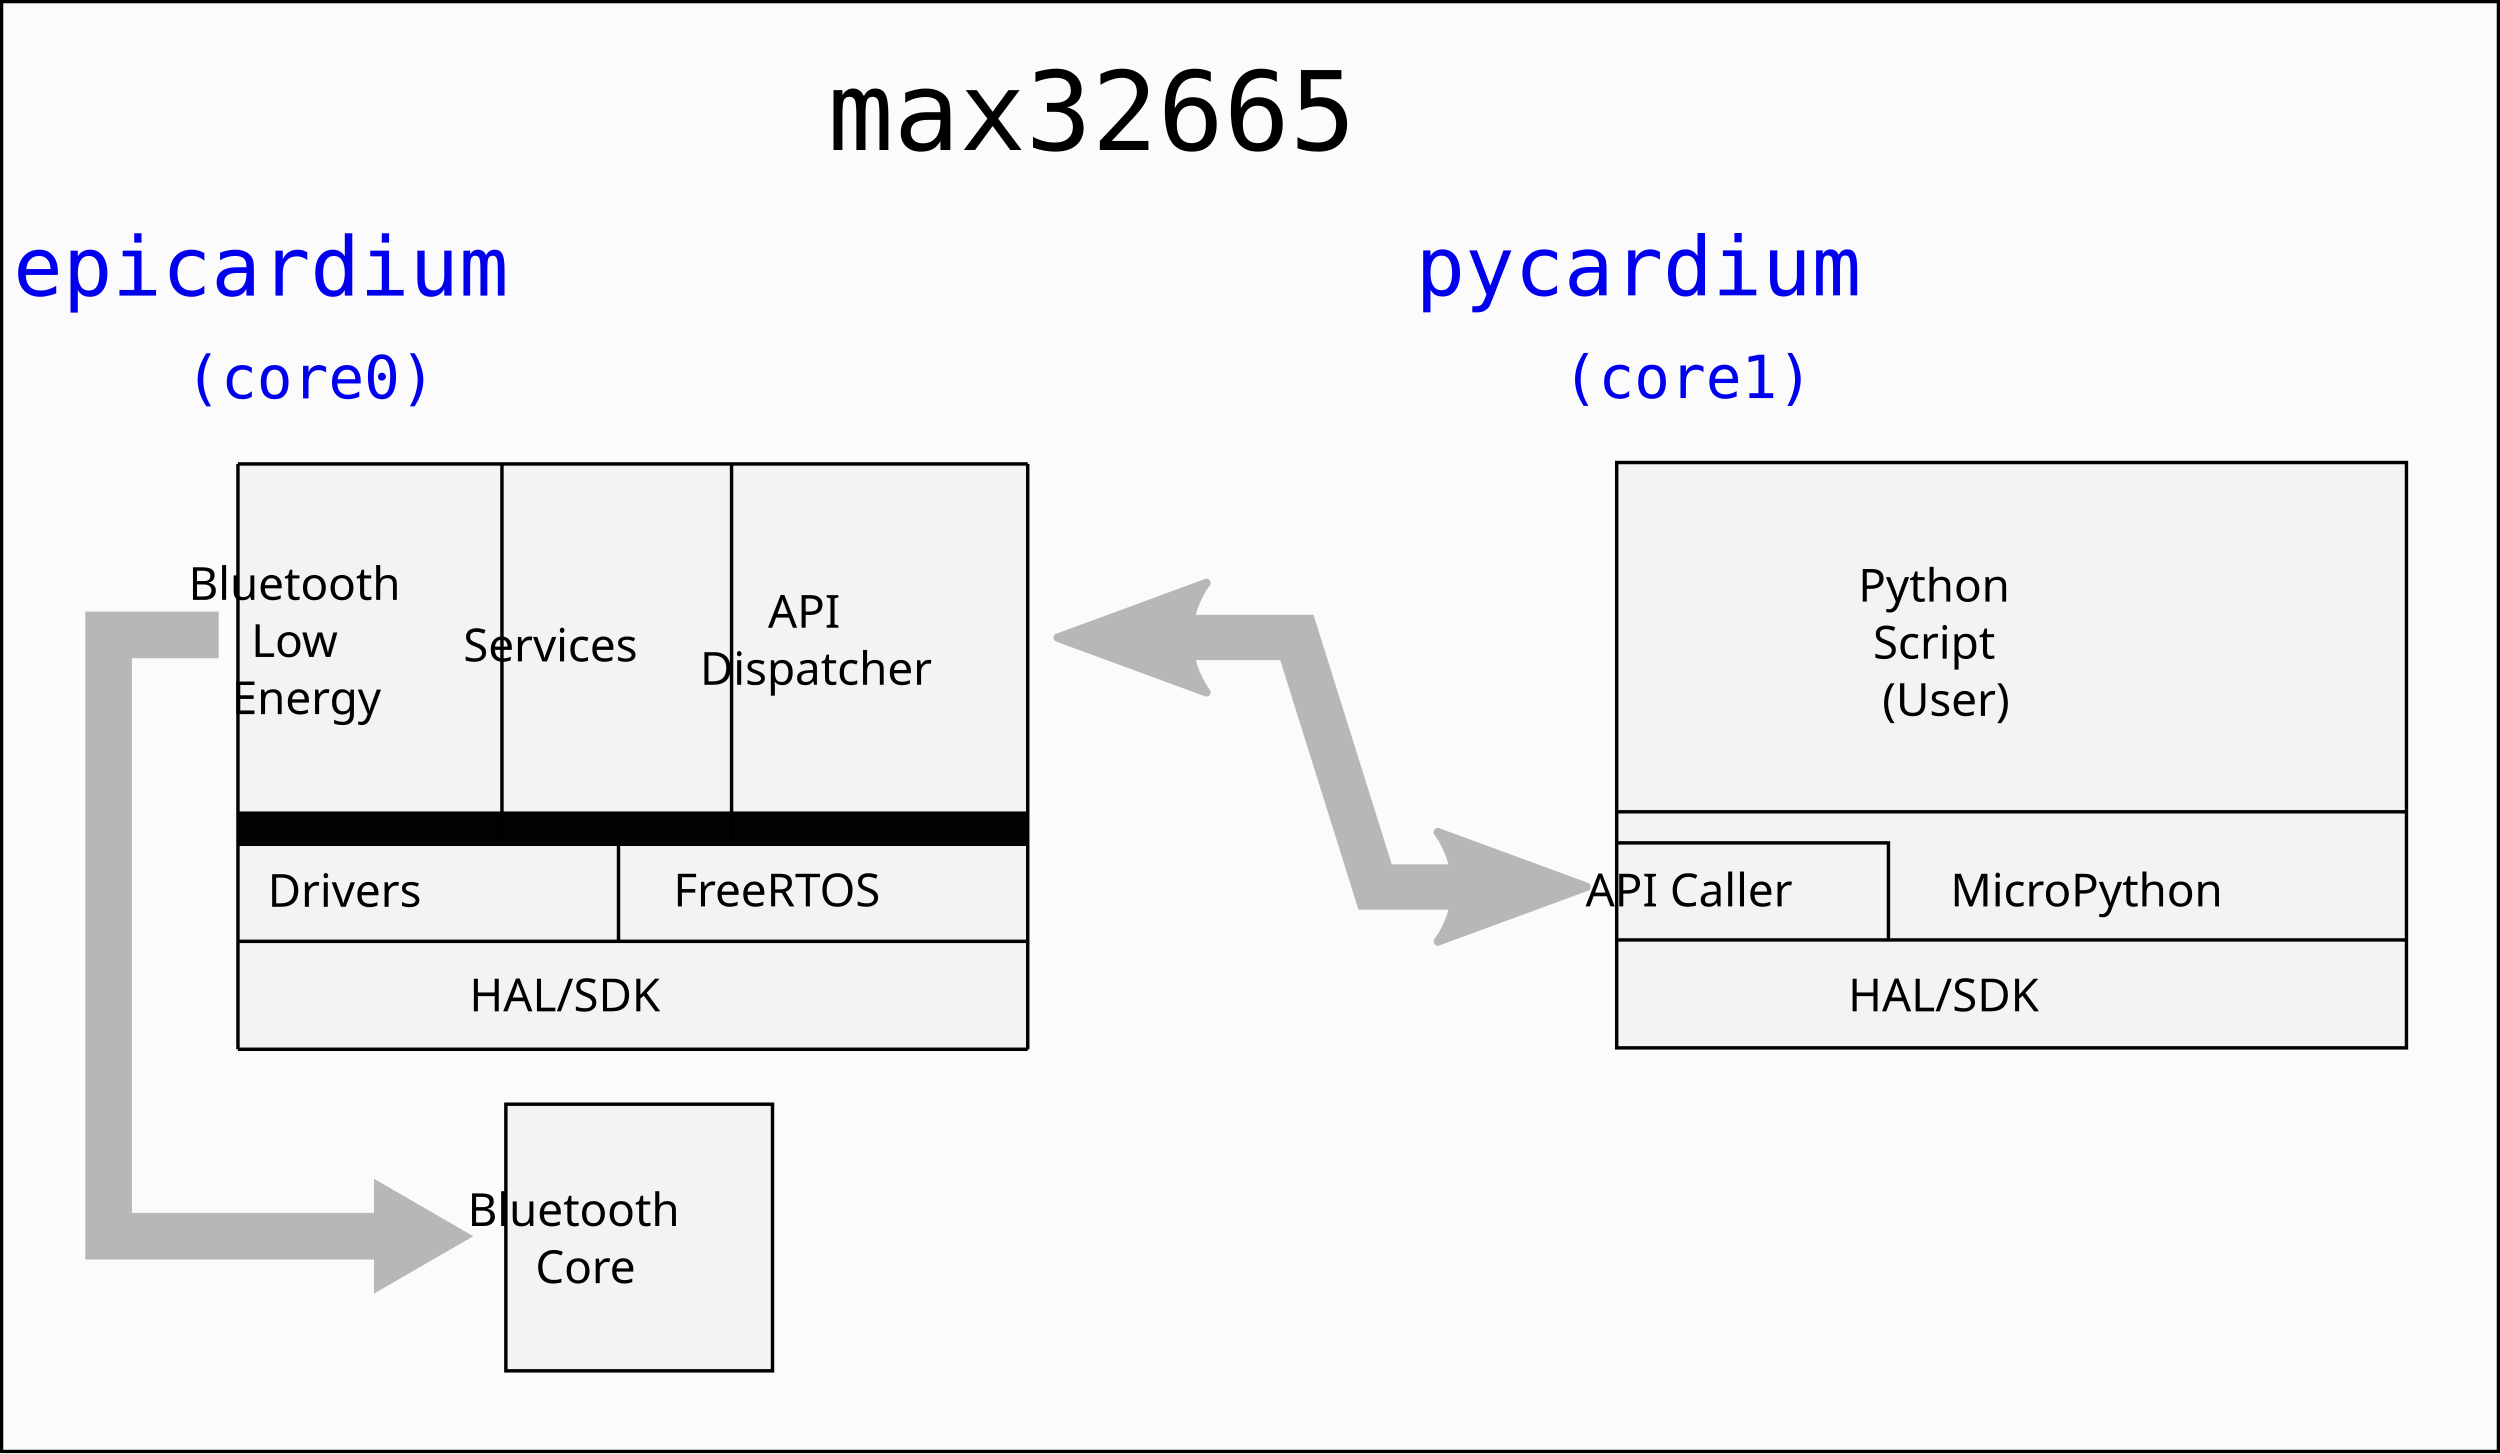
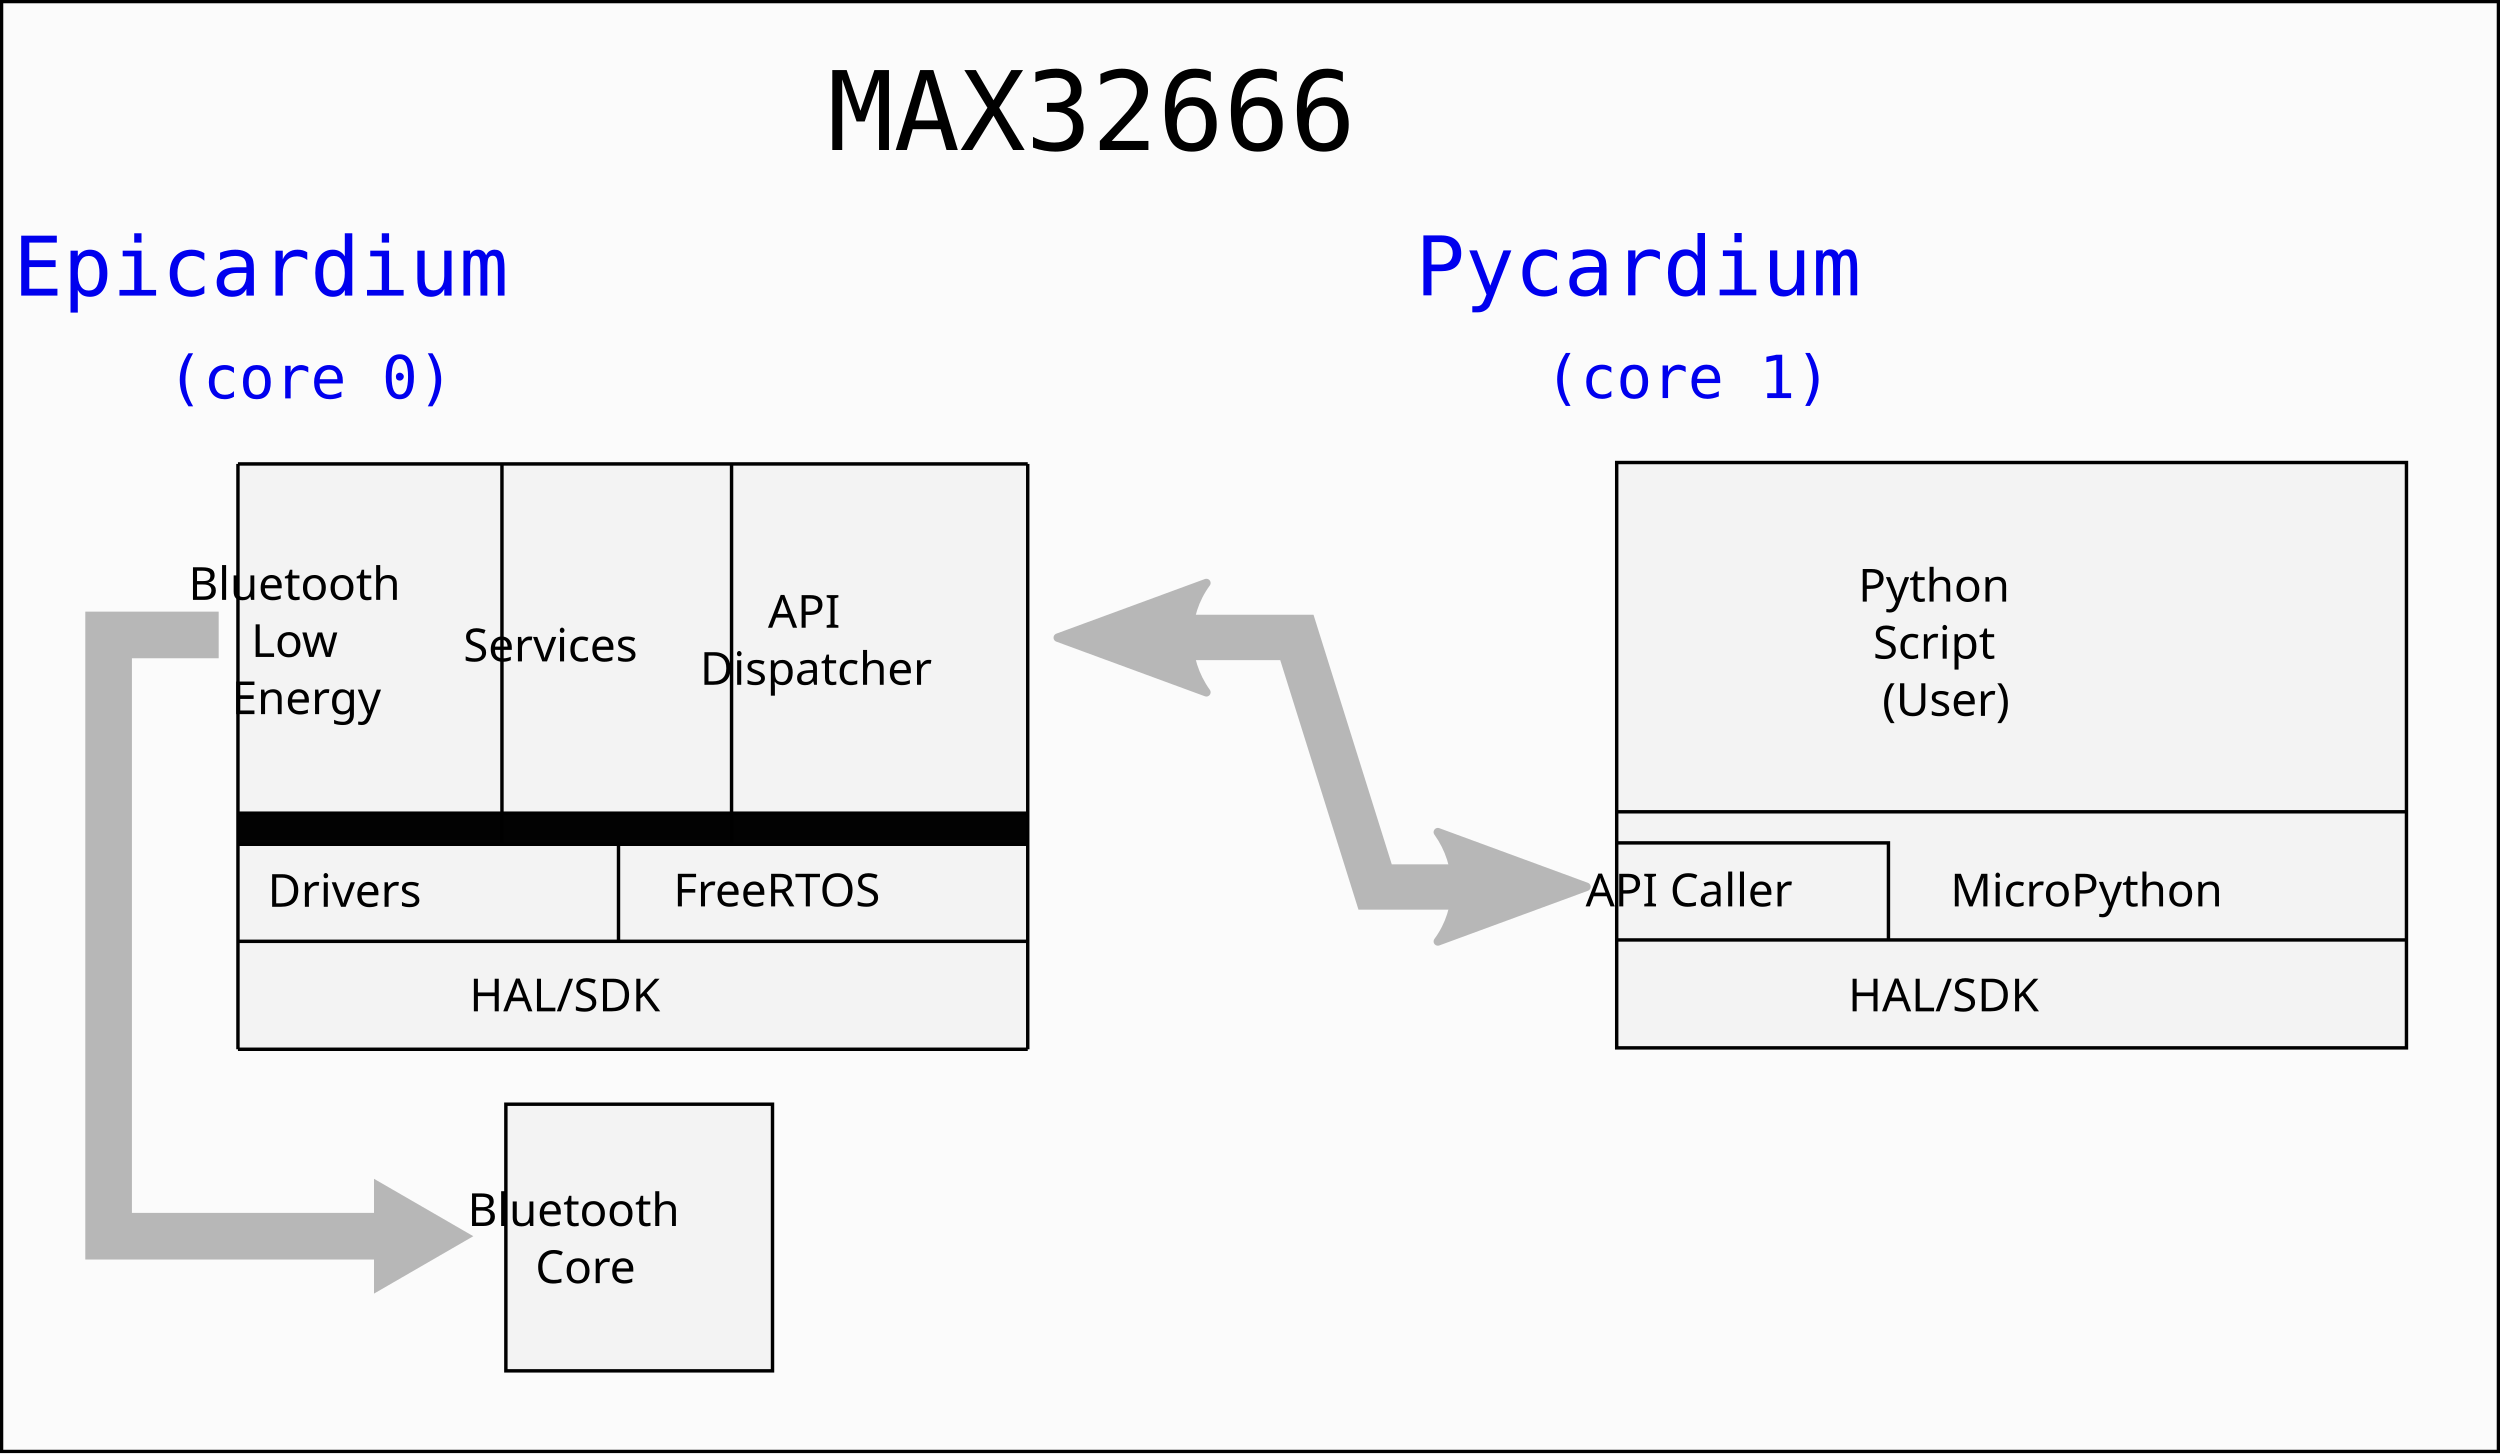
<svg xmlns="http://www.w3.org/2000/svg" xmlns:xlink="http://www.w3.org/1999/xlink" width="193.02mm" height="112.186mm" viewBox="0 0 193.02 112.186" version="1.1" id="svg1036">
  <defs id="defs1030">
    <marker orient="auto" refY="0" refX="0" id="TriangleOutS" style="overflow:visible">
      <path id="path6970" d="M 5.77,0 -2.88,5 V -5 Z" style="fill:#b7b7b7;fill-opacity:1;fill-rule:evenodd;stroke:#b7b7b7;stroke-width:1pt;stroke-opacity:1" transform="scale(0.2)" />
    </marker>
    <marker orient="auto" refY="0" refX="0" id="EmptyTriangleOutS" style="overflow:visible">
      <path id="path6988" d="M 5.77,0 -2.88,5 V -5 Z" style="fill:#ffffff;fill-rule:evenodd;stroke:#6f6f6f;stroke-width:1pt;stroke-opacity:1" transform="matrix(0.2,0,0,0.2,-0.6,0)" />
    </marker>
    <marker orient="auto" refY="0" refX="0" id="StopS" style="overflow:visible">
      <path id="path6997" d="M 0,5.65 V -5.65" style="fill:none;fill-opacity:0.75;fill-rule:evenodd;stroke:#6f6f6f;stroke-width:1pt;stroke-opacity:1" transform="scale(0.2)" />
    </marker>
    <marker orient="auto" refY="0" refX="0" id="TriangleOutM" style="overflow:visible">
      <path id="path6967" d="M 5.77,0 -2.88,5 V -5 Z" style="fill:#6f6f6f;fill-opacity:1;fill-rule:evenodd;stroke:#6f6f6f;stroke-width:1pt;stroke-opacity:1" transform="scale(0.4)" />
    </marker>
    <marker orient="auto" refY="0" refX="0" id="Arrow2Sstart" style="overflow:visible">
      <path id="path5075" style="fill:#b7b7b7;fill-opacity:1;fill-rule:evenodd;stroke:#b7b7b7;stroke-width:0.625;stroke-linejoin:round;stroke-opacity:1" d="M 8.719,4.034 -2.207,0.016 8.719,-4.002 c -1.745,2.372 -1.735,5.617 -6e-7,8.035 z" transform="matrix(0.3,0,0,0.3,-0.69,0)" />
    </marker>
    <marker orient="auto" refY="0" refX="0" id="Arrow2Send" style="overflow:visible">
      <path id="path5078" style="fill:#b7b7b7;fill-opacity:1;fill-rule:evenodd;stroke:#b7b7b7;stroke-width:0.625;stroke-linejoin:round;stroke-opacity:1" d="M 8.719,4.034 -2.207,0.016 8.719,-4.002 c -1.745,2.372 -1.735,5.617 -6e-7,8.035 z" transform="matrix(-0.3,0,0,-0.3,0.69,0)" />
    </marker>
    <marker orient="auto" refY="0" refX="0" id="Arrow2Sstart-5" style="overflow:visible">
      <path id="path5075-3" style="fill:#6f6f6f;fill-opacity:1;fill-rule:evenodd;stroke:#6f6f6f;stroke-width:0.625;stroke-linejoin:round;stroke-opacity:1" d="M 8.719,4.034 -2.207,0.016 8.719,-4.002 c -1.745,2.372 -1.735,5.617 -6e-7,8.035 z" transform="matrix(0.3,0,0,0.3,-0.69,0)" />
    </marker>
    <marker orient="auto" refY="0" refX="0" id="Arrow2Send-5" style="overflow:visible">
      <path id="path5078-6" style="fill:#6f6f6f;fill-opacity:1;fill-rule:evenodd;stroke:#6f6f6f;stroke-width:0.625;stroke-linejoin:round;stroke-opacity:1" d="M 8.719,4.034 -2.207,0.016 8.719,-4.002 c -1.745,2.372 -1.735,5.617 -6e-7,8.035 z" transform="matrix(-0.3,0,0,-0.3,0.69,0)" />
    </marker>
  </defs>
  <g id="layer1" style="display:inline" transform="translate(-2.337378,-73.32695)">
    <g id="g8661">
      <rect y="73.453" x="2.463" height="111.934" width="192.768" id="rect6184" style="fill:#fbfbfb;fill-opacity:1;stroke:#000000;stroke-width:0.252;stroke-opacity:1" />
      <g transform="translate(10.84928,-15.68601)" id="g6159">
        <path style="fill:none;stroke:#b7b7b7;stroke-width:3.5;stroke-linecap:butt;stroke-linejoin:miter;stroke-miterlimit:4;stroke-dasharray:none;stroke-opacity:1;marker-start:url(#Arrow2Sstart);marker-end:url(#Arrow2Send)" d="m 77.89,138.228 h 13.727 l 6.041,19.27 h 11.583" id="path5043" />
        <g id="g6071">
          <rect y="124.832" x="9.86" height="45.194" width="60.977" id="rect1634" style="fill:#f3f3f3;fill-opacity:1;stroke-width:0.265" />
          <path d="m 39.241,154.199 v 7.493 m 8.729,-36.86 v 29.367 m -17.727,-29.367 v 29.367 m -20.382,0 H 70.837 v -2.4 H 9.86 Z m 0,7.493 H 70.837 M 9.86,124.832 v 45.194 m 0,0 H 70.837 m 0,0 v -45.194 m 0,0 H 9.86" style="fill:#000000;fill-opacity:0.99;stroke:#000000;stroke-width:0.265;stroke-linecap:butt;stroke-linejoin:miter;stroke-miterlimit:4;stroke-dasharray:none;stroke-opacity:1" id="path1593" />
          <text id="text1598" y="167.097" x="40.139" style="font-style:normal;font-weight:normal;font-size:3.528px;line-height:1.25;font-family:sans-serif;text-align:center;letter-spacing:0px;word-spacing:0px;text-anchor:middle;fill:#000000;fill-opacity:1;stroke:none;stroke-width:0.265" xml:space="preserve">
            <tspan style="stroke-width:0.265" y="167.097" x="40.139" id="tspan1596">HAL/SDK</tspan>
          </text>
          <text id="text1602" y="135.326" x="20.188" style="font-style:normal;font-weight:normal;font-size:3.528px;line-height:1.25;font-family:sans-serif;text-align:center;letter-spacing:0px;word-spacing:0px;text-anchor:middle;fill:#000000;fill-opacity:1;stroke:none;stroke-width:0.265" xml:space="preserve">
            <tspan style="stroke-width:0.265" y="135.326" x="20.188" id="tspan1600">Bluetooth</tspan>
            <tspan id="tspan1604" style="stroke-width:0.265" y="139.735" x="20.188">Low</tspan>
            <tspan id="tspan1606" style="stroke-width:0.265" y="144.145" x="20.188">Energy</tspan>
          </text>
          <text id="text1610" y="140.077" x="39.026" style="font-style:normal;font-weight:normal;font-size:3.528px;line-height:1.25;font-family:sans-serif;text-align:center;letter-spacing:0px;word-spacing:0px;text-anchor:middle;fill:#000000;fill-opacity:1;stroke:none;stroke-width:0.265" xml:space="preserve">
            <tspan id="tspan1612" style="stroke-width:0.265" y="140.077" x="39.026">Services</tspan>
          </text>
          <text id="text1618" y="137.476" x="59.535" style="font-style:normal;font-weight:normal;font-size:3.528px;line-height:1.25;font-family:sans-serif;text-align:center;letter-spacing:0px;word-spacing:0px;text-anchor:middle;fill:#000000;fill-opacity:1;stroke:none;stroke-width:0.265" xml:space="preserve">
            <tspan style="stroke-width:0.265" y="137.476" x="59.535" id="tspan1616">API</tspan>
            <tspan id="tspan1622" style="stroke-width:0.265" y="141.886" x="59.535">Dispatcher</tspan>
          </text>
          <text id="text1628" y="159.027" x="23.136" style="font-style:normal;font-weight:normal;font-size:3.528px;line-height:1.25;font-family:sans-serif;text-align:center;letter-spacing:0px;word-spacing:0px;text-anchor:middle;fill:#000000;fill-opacity:1;stroke:none;stroke-width:0.265" xml:space="preserve">
            <tspan style="stroke-width:0.265" y="159.027" x="23.136" id="tspan1626">Drivers</tspan>
          </text>
          <text id="text1632" y="158.996" x="56.511" style="font-style:normal;font-weight:normal;font-size:3.528px;line-height:1.25;font-family:sans-serif;text-align:center;letter-spacing:0px;word-spacing:0px;text-anchor:middle;fill:#000000;fill-opacity:1;stroke:none;stroke-width:0.265" xml:space="preserve">
            <tspan style="stroke-width:0.265" y="158.996" x="56.511" id="tspan1630">FreeRTOS</tspan>
          </text>
          <a id="a973" xlink:href="https://git.card10.badge.events.ccc.de/card10/firmware/tree/master/epicardium" xlink:title="Epicardium">
-             <text xml:space="preserve" style="font-style:normal;font-variant:normal;font-weight:normal;font-stretch:normal;font-size:6.35px;line-height:1.25;font-family:monospace;-inkscape-font-specification:monospace;text-align:center;letter-spacing:0px;word-spacing:0px;text-anchor:middle;fill:#0000ee;fill-opacity:1;stroke:none;stroke-width:0.265;" x="40.308" y="111.836" id="text6791">
-               <tspan x="40.308" y="111.836" style="font-style:normal;font-variant:normal;font-weight:normal;font-stretch:normal;font-size:6.35px;font-family:monospace;-inkscape-font-specification:monospace;stroke-width:0.265;fill:#0000ee;fill-opacity:1;" id="tspan6793">epicardium</tspan>
-               <tspan x="40.308" y="119.773" style="font-style:normal;font-variant:normal;font-weight:normal;font-stretch:normal;font-size:4.586px;font-family:monospace;-inkscape-font-specification:monospace;stroke-width:0.265;fill:#0000ee;fill-opacity:1;" id="tspan1028">(core0)</tspan>
+             <text xml:space="preserve" style="font-style:normal;font-variant:normal;font-weight:normal;font-stretch:normal;font-size:6.35px;line-height:1.25;font-family:monospace;-inkscape-font-specification:monospace;text-align:center;letter-spacing:0px;word-spacing:0px;text-anchor:middle;fill:#0000ee;fill-opacity:1;stroke:none;stroke-width:0.265" x="40.308" y="111.836" id="text6791">
+               <tspan x="40.308" y="111.836" style="font-style:normal;font-variant:normal;font-weight:normal;font-stretch:normal;font-size:6.35px;font-family:monospace;-inkscape-font-specification:monospace;fill:#0000ee;fill-opacity:1;stroke-width:0.265" id="tspan6793">Epicardium</tspan>
+               <tspan x="40.308" y="119.773" style="font-style:normal;font-variant:normal;font-weight:normal;font-stretch:normal;font-size:4.586px;font-family:monospace;-inkscape-font-specification:monospace;fill:#0000ee;fill-opacity:1;stroke-width:0.265" id="tspan1028">(core 0)</tspan>
            </text>
          </a>
        </g>
        <g id="g6032" transform="translate(-0.5291667)">
          <rect style="fill:#f3f3f3;fill-opacity:1;stroke-width:0.265" id="rect1981" width="60.977" height="45.194" x="116.839" y="124.724" />
          <path id="path1940" style="fill:none;stroke:#000000;stroke-width:0.265px;stroke-linecap:butt;stroke-linejoin:miter;stroke-opacity:1" d="m 116.839,154.091 h 20.981 v 7.493 m -20.981,0 h 60.977 m -60.977,-9.894 h 60.977 m -60.977,-26.967 v 45.194 h 60.977 v -45.194 z" />
          <text xml:space="preserve" style="font-style:normal;font-weight:normal;font-size:3.528px;line-height:1.25;font-family:sans-serif;text-align:center;letter-spacing:0px;word-spacing:0px;text-anchor:middle;fill:#000000;fill-opacity:1;stroke:none;stroke-width:0.265" x="147.118" y="167.097" id="text1963">
            <tspan id="tspan1961" x="147.118" y="167.097" style="stroke-width:0.265">HAL/SDK</tspan>
          </text>
          <text xml:space="preserve" style="font-style:normal;font-weight:normal;font-size:3.528px;line-height:1.25;font-family:sans-serif;text-align:center;letter-spacing:0px;word-spacing:0px;text-anchor:middle;fill:#000000;fill-opacity:1;stroke:none;stroke-width:0.265" x="158.161" y="158.996" id="text1967">
            <tspan id="tspan1965" x="158.161" y="158.996" style="stroke-width:0.265">MicroPython</tspan>
          </text>
          <text id="text1971" y="158.996" x="127.47" style="font-style:normal;font-weight:normal;font-size:3.528px;line-height:1.25;font-family:sans-serif;text-align:center;letter-spacing:0px;word-spacing:0px;text-anchor:middle;fill:#000000;fill-opacity:1;stroke:none;stroke-width:0.265" xml:space="preserve">
            <tspan style="stroke-width:0.265" y="158.996" x="127.47" id="tspan1969">API Caller</tspan>
          </text>
          <text id="text1975" y="135.46" x="147.306" style="font-style:normal;font-weight:normal;font-size:3.528px;line-height:1.25;font-family:sans-serif;text-align:center;letter-spacing:0px;word-spacing:0px;text-anchor:middle;fill:#000000;fill-opacity:1;stroke:none;stroke-width:0.265" xml:space="preserve">
            <tspan style="stroke-width:0.265" y="135.46" x="147.306" id="tspan1973">Python</tspan>
            <tspan style="stroke-width:0.265" y="139.87" x="147.306" id="tspan1977">Script</tspan>
            <tspan style="stroke-width:0.265" y="144.279" x="147.306" id="tspan1979">(User)</tspan>
          </text>
          <a id="a4682" xlink:href="https://git.card10.badge.events.ccc.de/card10/firmware/tree/master/pycardium" xlink:title="Pycardium">
-             <text xml:space="preserve" style="font-style:normal;font-variant:normal;font-weight:normal;font-stretch:normal;font-size:6.35px;line-height:1.25;font-family:monospace;-inkscape-font-specification:monospace;text-align:center;letter-spacing:0px;word-spacing:0px;text-anchor:middle;fill:#0000ee;fill-opacity:1;stroke:none;stroke-width:0.265;" x="147.183" y="111.81" id="text6799">
-               <tspan id="tspan6797" x="147.183" y="111.81" style="font-style:normal;font-variant:normal;font-weight:normal;font-stretch:normal;font-size:6.35px;font-family:monospace;-inkscape-font-specification:monospace;stroke-width:0.265;fill:#0000ee;fill-opacity:1;">pycardium</tspan>
-               <tspan x="147.183" y="119.747" style="font-style:normal;font-variant:normal;font-weight:normal;font-stretch:normal;font-size:4.586px;font-family:monospace;-inkscape-font-specification:monospace;stroke-width:0.265;fill:#0000ee;fill-opacity:1;" id="tspan1032">(core1)</tspan>
+             <text xml:space="preserve" style="font-style:normal;font-variant:normal;font-weight:normal;font-stretch:normal;font-size:6.35px;line-height:1.25;font-family:monospace;-inkscape-font-specification:monospace;text-align:center;letter-spacing:0px;word-spacing:0px;text-anchor:middle;fill:#0000ee;fill-opacity:1;stroke:none;stroke-width:0.265" x="147.183" y="111.81" id="text6799">
+               <tspan id="tspan6797" x="147.183" y="111.81" style="font-style:normal;font-variant:normal;font-weight:normal;font-stretch:normal;font-size:6.35px;font-family:monospace;-inkscape-font-specification:monospace;fill:#0000ee;fill-opacity:1;stroke-width:0.265">Pycardium</tspan>
+               <tspan x="147.183" y="119.747" style="font-style:normal;font-variant:normal;font-weight:normal;font-stretch:normal;font-size:4.586px;font-family:monospace;-inkscape-font-specification:monospace;fill:#0000ee;fill-opacity:1;stroke-width:0.265" id="tspan1032">(core 1)</tspan>
            </text>
          </a>
        </g>
      </g>
      <text id="text6791-3" y="84.911" x="104.47" style="font-style:normal;font-variant:normal;font-weight:normal;font-stretch:normal;font-size:8.467px;line-height:1.25;font-family:monospace;-inkscape-font-specification:monospace;text-align:center;letter-spacing:0px;word-spacing:0px;text-anchor:middle;fill:#000000;fill-opacity:1;stroke:none;stroke-width:0.265" xml:space="preserve">
-         <tspan id="tspan1028-7" style="font-style:normal;font-variant:normal;font-weight:normal;font-stretch:normal;font-size:8.467px;font-family:monospace;-inkscape-font-specification:monospace;stroke-width:0.265" y="84.911" x="104.47">max32665</tspan>
+         <tspan id="tspan1028-7" style="font-style:normal;font-variant:normal;font-weight:normal;font-stretch:normal;font-size:8.467px;font-family:monospace;-inkscape-font-specification:monospace;stroke-width:0.265" y="84.911" x="104.47">MAX32666</tspan>
      </text>
      <path style="display:inline;fill:none;stroke:#b7b7b7;stroke-width:3.6;stroke-linecap:butt;stroke-linejoin:miter;stroke-miterlimit:4;stroke-dasharray:none;stroke-opacity:1;marker-end:url(#TriangleOutS)" d="M 19.222,122.35 H 10.723 v 46.422 h 23.044" id="path5043-2" />
      <g id="g8371" transform="translate(-11.90069,-20.58752)" style="stroke-width:0.265;stroke-miterlimit:4;stroke-dasharray:none">
        <rect transform="scale(-1,1)" style="display:inline;fill:#f3f3f3;fill-opacity:1;stroke:#000000;stroke-width:0.265;stroke-miterlimit:4;stroke-dasharray:none;stroke-opacity:1" id="rect1634-9" width="20.587" height="20.587" x="-73.882" y="179.168" />
        <text id="text8363" y="188.572" x="63.567" style="font-style:normal;font-weight:normal;font-size:3.528px;line-height:1.25;font-family:sans-serif;text-align:center;letter-spacing:0px;word-spacing:0px;text-anchor:middle;fill:#000000;fill-opacity:1;stroke:none;stroke-width:0.265;stroke-miterlimit:4;stroke-dasharray:none" xml:space="preserve">
          <tspan style="stroke-width:0.265;stroke-miterlimit:4;stroke-dasharray:none" y="188.572" x="63.567" id="tspan8361">Bluetooth</tspan>
          <tspan id="tspan8365" style="stroke-width:0.265;stroke-miterlimit:4;stroke-dasharray:none" y="192.981" x="63.567">Core</tspan>
        </text>
      </g>
+       <text xml:space="preserve" style="font-style:normal;font-weight:normal;font-size:3.528px;line-height:1.25;font-family:sans-serif;text-align:center;letter-spacing:0px;word-spacing:0px;text-anchor:middle;fill:#000000;fill-opacity:1;stroke:none;stroke-width:0.265" x="161.654" y="102.358" id="text4680">
+         <tspan id="tspan4678" x="162.216" y="102.358" style="stroke-width:0.265"> </tspan>
+       </text>
    </g>
  </g>
</svg>
